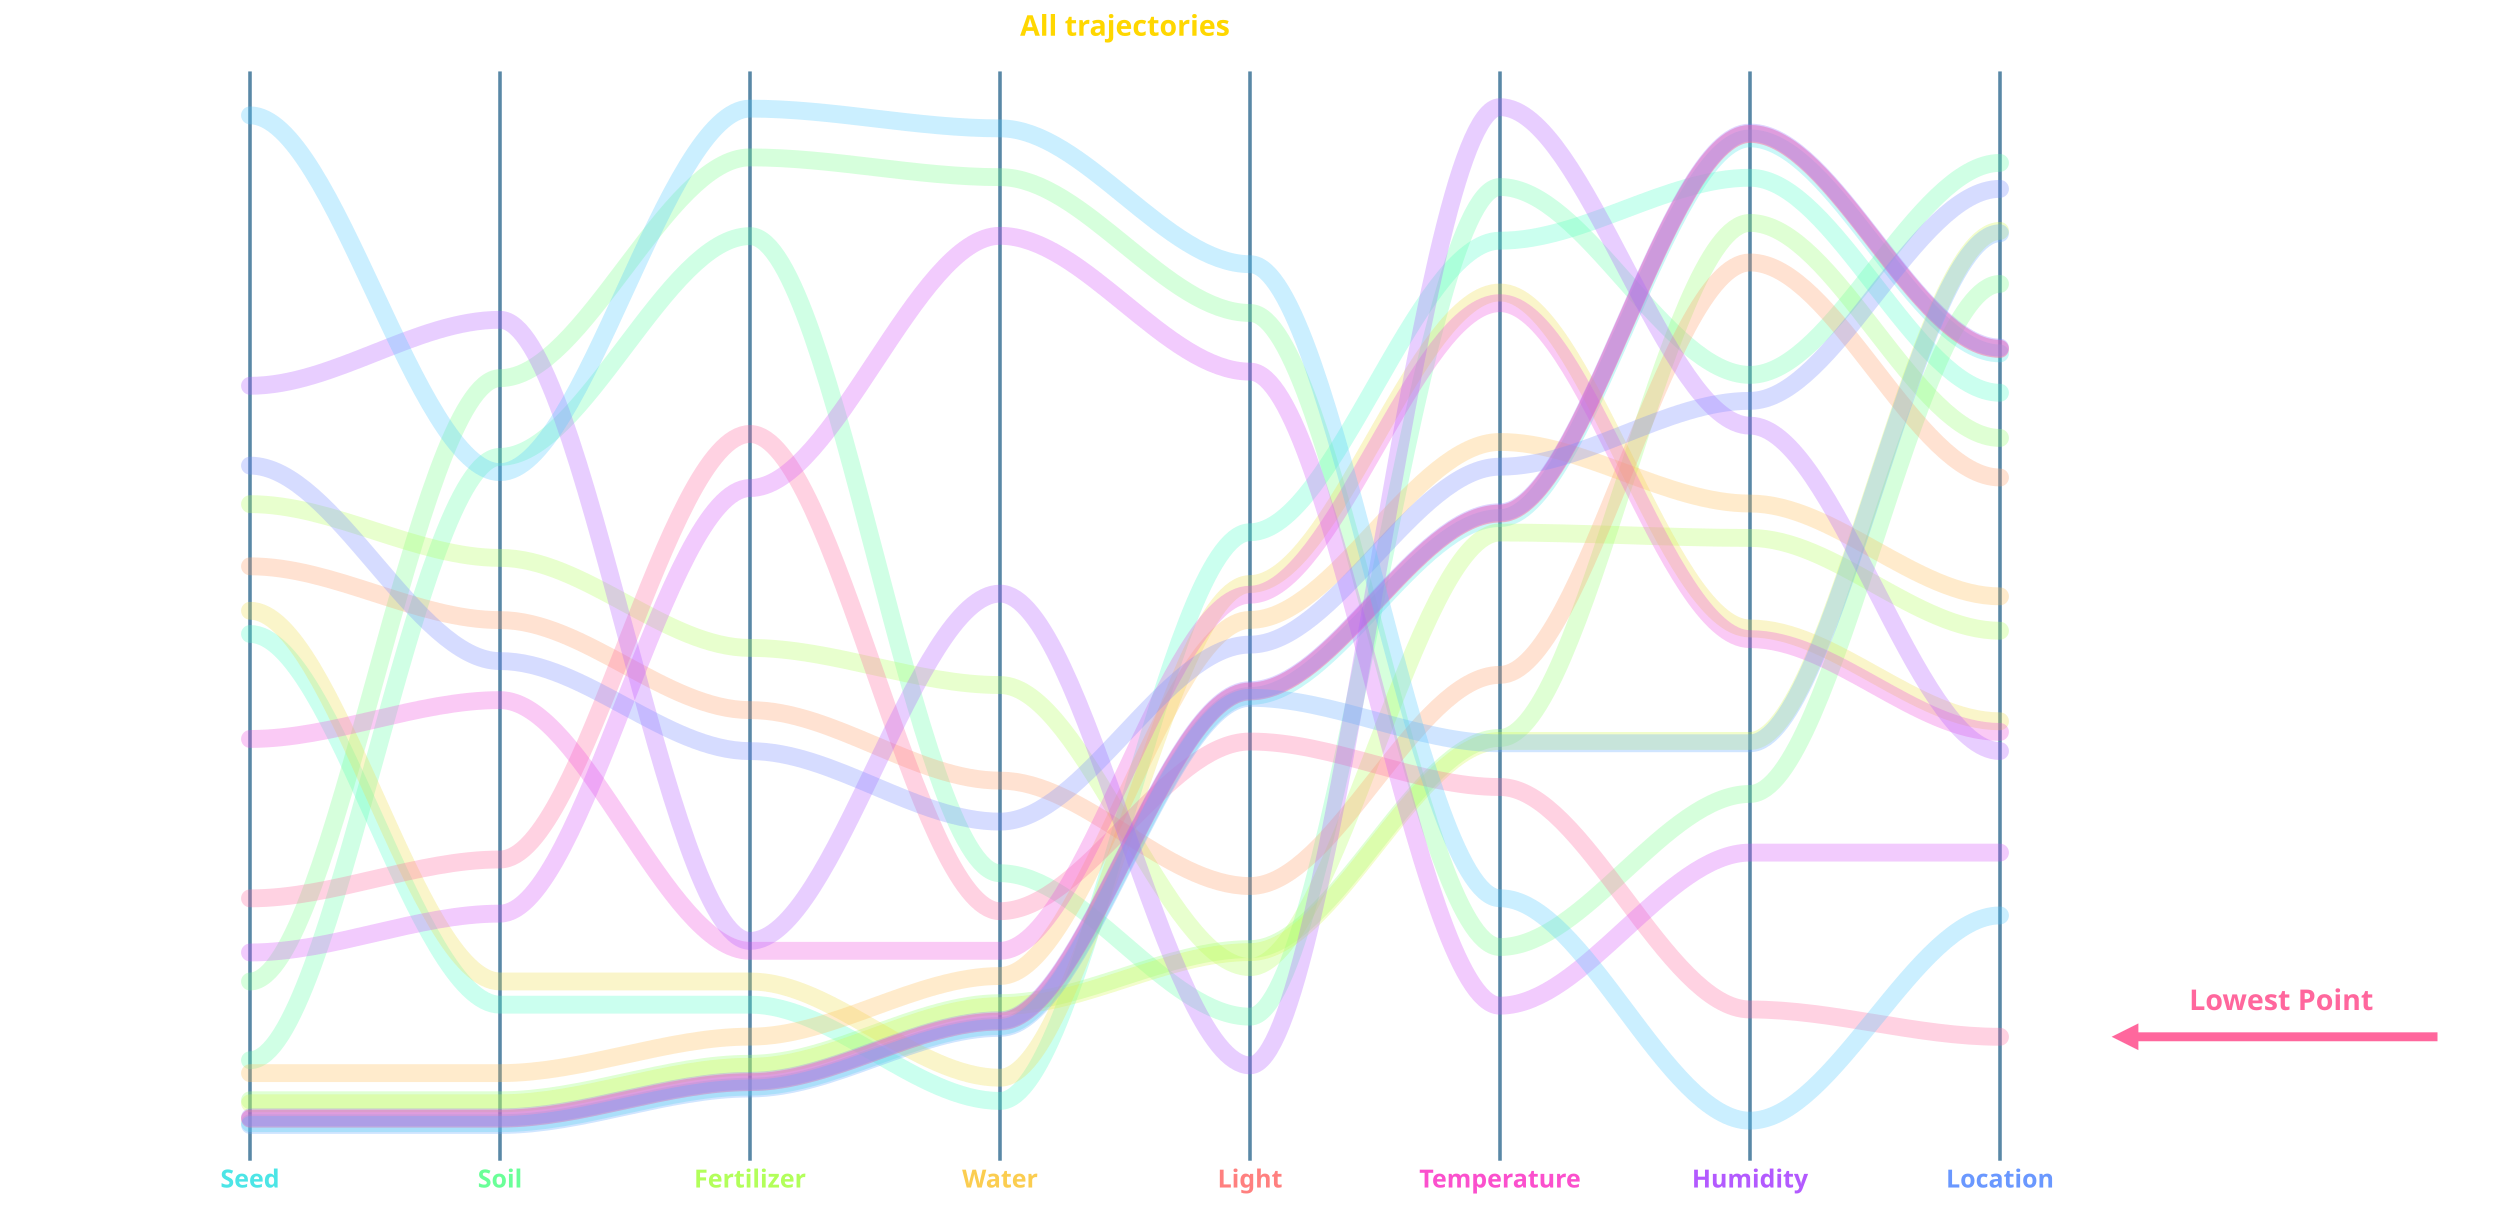
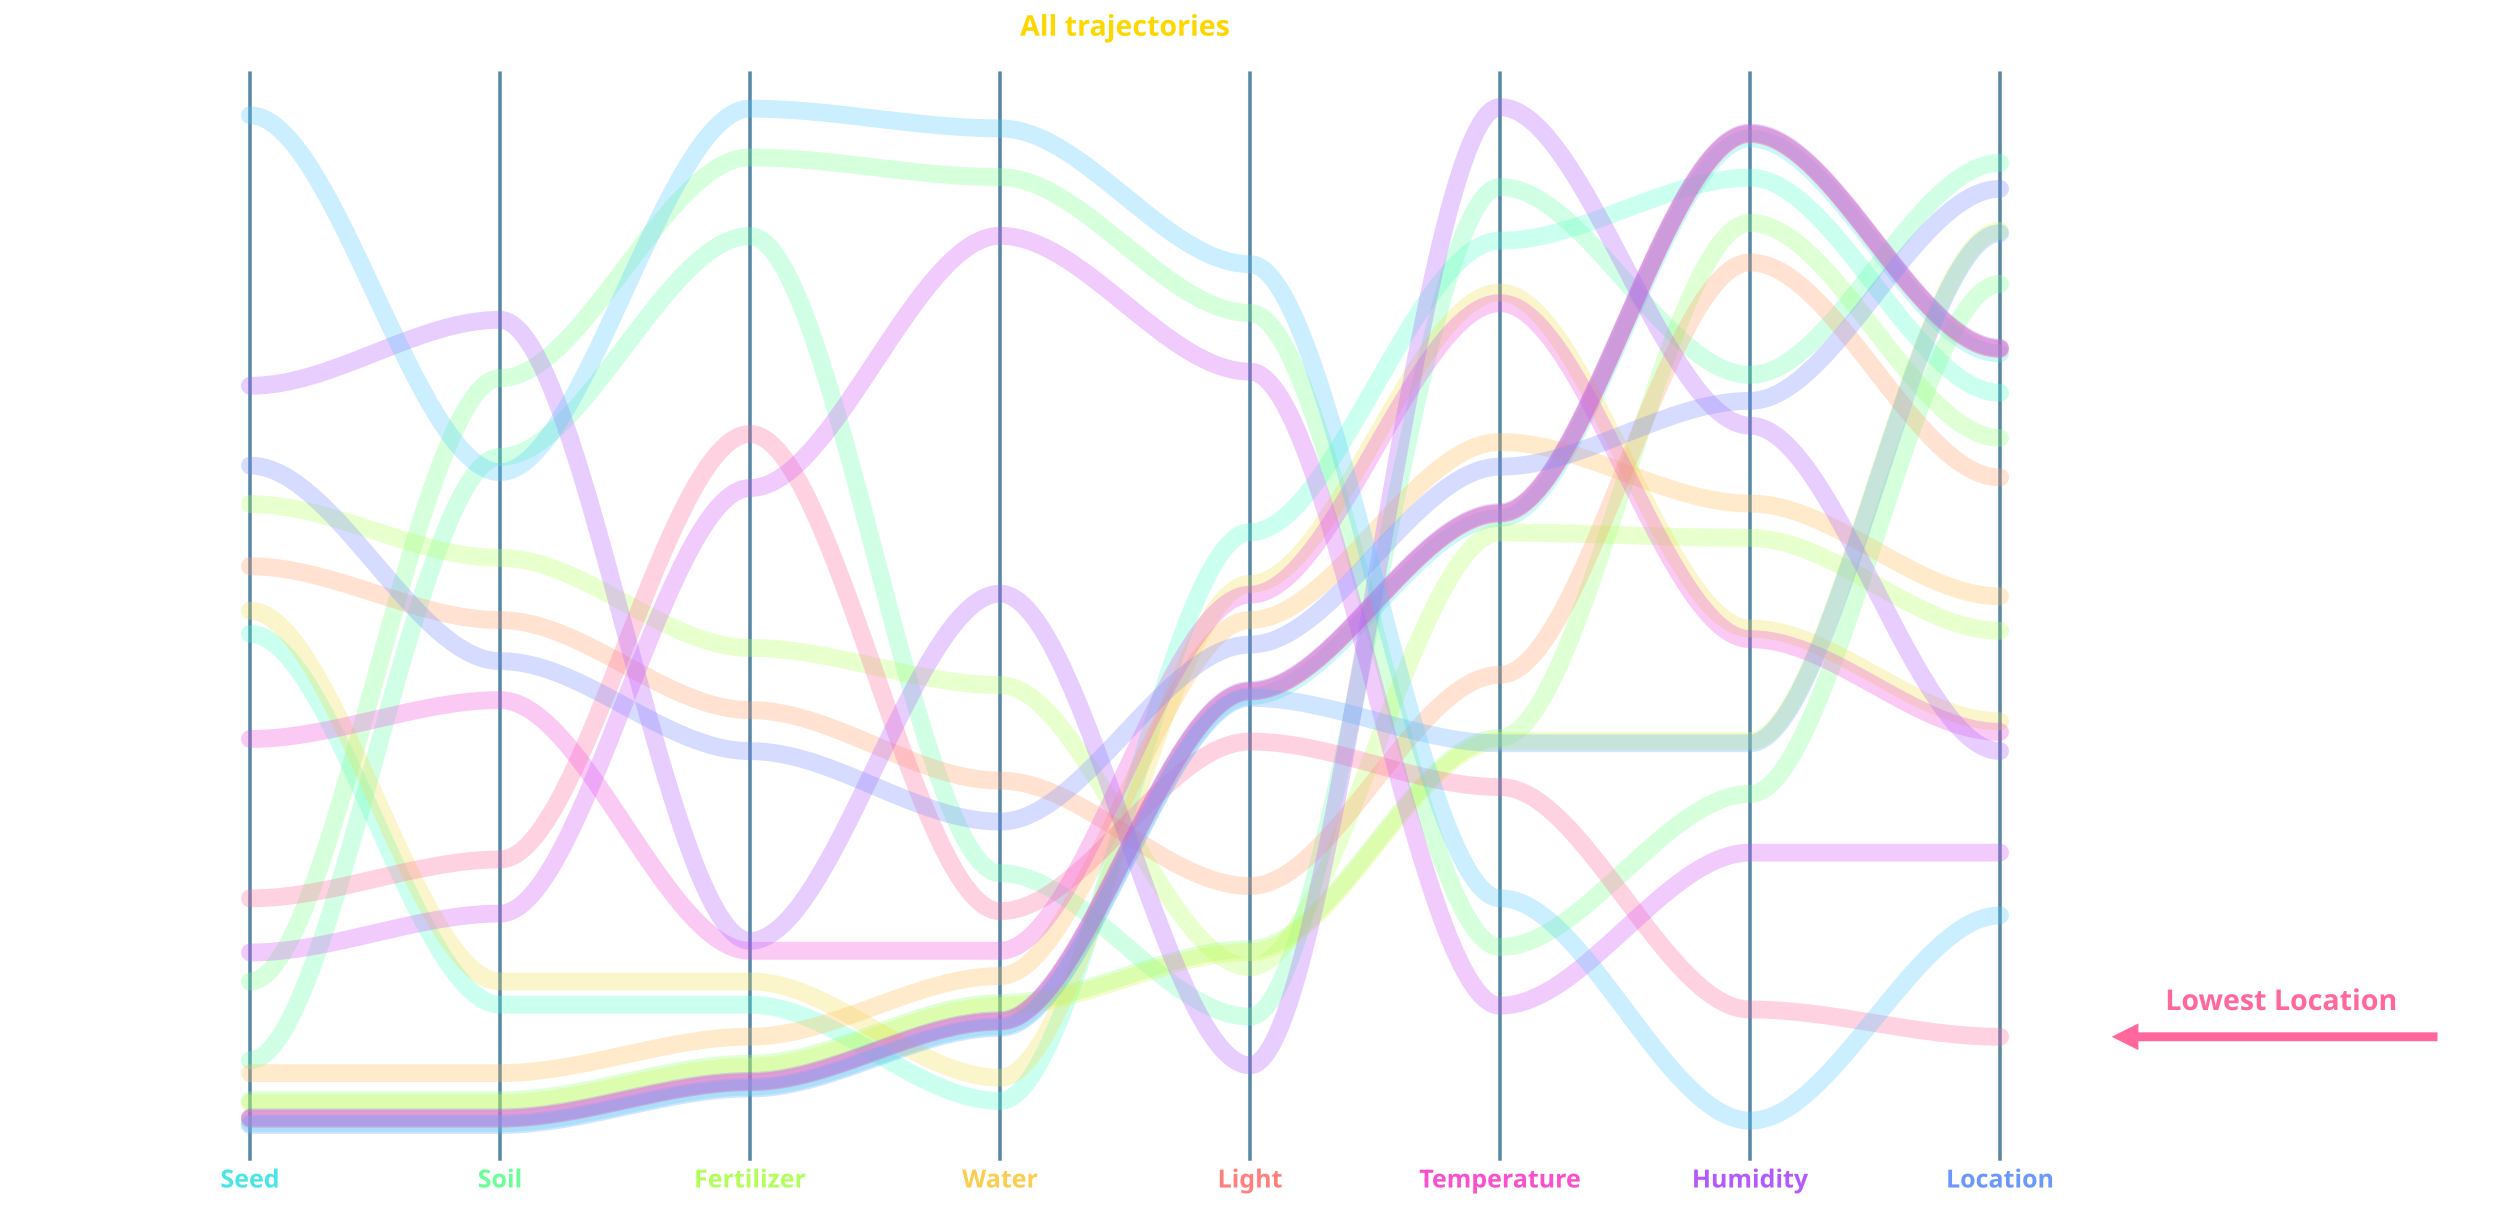
<svg xmlns="http://www.w3.org/2000/svg" baseProfile="full" height="680" version="1.1" width="1400">
  <defs>
    <style type="text/css">.curve_00{stroke:#4ce5e6;opacity:0.3;}
.curve_00:hover{opacity:1;}</style>
    <style type="text/css">.curve_01{stroke:#51fec8;opacity:0.3;}
.curve_01:hover{opacity:1;}</style>
    <style type="text/css">.curve_02{stroke:#60ffa8;opacity:0.3;}
.curve_02:hover{opacity:1;}</style>
    <style type="text/css">.curve_03{stroke:#77ff89;opacity:0.3;}
.curve_03:hover{opacity:1;}</style>
    <style type="text/css">.curve_04{stroke:#93ff6e;opacity:0.3;}
.curve_04:hover{opacity:1;}</style>
    <style type="text/css">.curve_05{stroke:#b2ff5a;opacity:0.3;}
.curve_05:hover{opacity:1;}</style>
    <style type="text/css">.curve_06{stroke:#d2f74f;opacity:0.3;}
.curve_06:hover{opacity:1;}</style>
    <style type="text/css">.curve_07{stroke:#eedc4d;opacity:0.3;}
.curve_07:hover{opacity:1;}</style>
    <style type="text/css">.curve_08{stroke:#ffbd55;opacity:0.3;}
.curve_08:hover{opacity:1;}</style>
    <style type="text/css">.curve_09{stroke:#ff9d67;opacity:0.3;}
.curve_09:hover{opacity:1;}</style>
    <style type="text/css">.curve_10{stroke:#ff807f;opacity:0.3;}
.curve_10:hover{opacity:1;}</style>
    <style type="text/css">.curve_11{stroke:#ff679d;opacity:0.3;}
.curve_11:hover{opacity:1;}</style>
    <style type="text/css">.curve_12{stroke:#ff55bd;opacity:0.3;}
.curve_12:hover{opacity:1;}</style>
    <style type="text/css">.curve_13{stroke:#ee4ddc;opacity:0.3;}
.curve_13:hover{opacity:1;}</style>
    <style type="text/css">.curve_14{stroke:#d24ff7;opacity:0.3;}
.curve_14:hover{opacity:1;}</style>
    <style type="text/css">.curve_15{stroke:#b35aff;opacity:0.3;}
.curve_15:hover{opacity:1;}</style>
    <style type="text/css">.curve_16{stroke:#936eff;opacity:0.3;}
.curve_16:hover{opacity:1;}</style>
    <style type="text/css">.curve_17{stroke:#7789ff;opacity:0.3;}
.curve_17:hover{opacity:1;}</style>
    <style type="text/css">.curve_18{stroke:#60a8ff;opacity:0.3;}
.curve_18:hover{opacity:1;}</style>
    <style type="text/css">.curve_19{stroke:#51c8fe;opacity:0.3;}
.curve_19:hover{opacity:1;}</style>
    <marker id="arrowhead" markerHeight="3" markerWidth="3" orient="auto" refX="5" refY="5" viewBox="0 0 10 10">
      <path d="M 0 0 L 10 5 L 0 10 Z" fill="#ff679d" stroke-width="0" />
    </marker>
  </defs>
  <text fill="#FFD700" font-family="Fira Code" font-size="16px" font-weight="bold" text-anchor="middle" x="630.0" y="20.0">All trajectories</text>
  <g>
    <text fill="#4ce5e6" font-family="Fira Code" font-size="14px" font-weight="bold" text-anchor="middle" x="140.0" y="665.0">Seed</text>
    <text fill="#6aff98" font-family="Fira Code" font-size="14px" font-weight="bold" text-anchor="middle" x="280.0" y="665.0">Soil</text>
    <text fill="#b2ff5a" font-family="Fira Code" font-size="14px" font-weight="bold" text-anchor="middle" x="420.0" y="665.0">Fertilizer</text>
    <text fill="#fbcd50" font-family="Fira Code" font-size="14px" font-weight="bold" text-anchor="middle" x="560.0" y="665.0">Water</text>
    <text fill="#ff807f" font-family="Fira Code" font-size="14px" font-weight="bold" text-anchor="middle" x="700.0" y="665.0">Light</text>
    <text fill="#fb50cd" font-family="Fira Code" font-size="14px" font-weight="bold" text-anchor="middle" x="840.0" y="665.0">Temperature</text>
    <text fill="#b35aff" font-family="Fira Code" font-size="14px" font-weight="bold" text-anchor="middle" x="980.0" y="665.0">Humidity</text>
    <text fill="#6a98ff" font-family="Fira Code" font-size="14px" font-weight="bold" text-anchor="middle" x="1120.0" y="665.0">Location</text>
  </g>
  <g id="grid" stroke="#5988a6" stroke-width="2">
    <line x1="140.0" x2="140.0" y1="40" y2="650" />
    <line x1="280.0" x2="280.0" y1="40" y2="650" />
    <line x1="420.0" x2="420.0" y1="40" y2="650" />
    <line x1="560.0" x2="560.0" y1="40" y2="650" />
    <line x1="700.0" x2="700.0" y1="40" y2="650" />
    <line x1="840.0" x2="840.0" y1="40" y2="650" />
    <line x1="980.0" x2="980.0" y1="40" y2="650" />
    <line x1="1120.0" x2="1120.0" y1="40" y2="650" />
  </g>
  <g class="curve_00">
    <path d="M 140.0 628.975 C 186.667 628.975 233.333 628.975 280.0 628.975 C 326.667 628.975 373.333 608.54 420.0 608.54 C 466.667 608.54 513.333 574.586 560.0 574.586 C 606.667 574.586 653.333 389.746 700.0 389.746 C 746.667 389.746 793.333 290.108 840.0 290.108 C 886.667 290.108 933.333 77.493 980.0 77.493 C 1026.667 77.493 1073.333 197.901 1120.0 197.901" fill="none" stroke="#4ce5e6" stroke-linecap="round" stroke-width="10" />
  </g>
  <g class="curve_01">
    <path d="M 140.0 355.022 C 186.667 355.022 233.333 562.61 280.0 562.61 C 326.667 562.61 373.333 562.61 420.0 562.61 C 466.667 562.61 513.333 616.527 560.0 616.527 C 606.667 616.527 653.333 298.057 700.0 298.057 C 746.667 298.057 793.333 134.782 840.0 134.782 C 886.667 134.782 933.333 99.542 980.0 99.542 C 1026.667 99.542 1073.333 219.95 1120.0 219.95" fill="none" stroke="#51fec8" stroke-linecap="round" stroke-width="10" />
  </g>
  <g class="curve_02">
    <path d="M 140.0 593.728 C 186.667 593.728 233.333 255.858 280.0 255.858 C 326.667 255.858 373.333 132.232 420.0 132.232 C 466.667 132.232 513.333 489.004 560.0 489.004 C 606.667 489.004 653.333 569.322 700.0 569.322 C 746.667 569.322 793.333 104.715 840.0 104.715 C 886.667 104.715 933.333 209.934 980.0 209.934 C 1026.667 209.934 1073.333 91.226 1120.0 91.226" fill="none" stroke="#60ffa8" stroke-linecap="round" stroke-width="10" />
  </g>
  <g class="curve_03">
    <path d="M 140.0 549.638 C 186.667 549.638 233.333 211.768 280.0 211.768 C 326.667 211.768 373.333 88.142 420.0 88.142 C 466.667 88.142 513.333 99.203 560.0 99.203 C 606.667 99.203 653.333 175.261 700.0 175.261 C 746.667 175.261 793.333 530.328 840.0 530.328 C 886.667 530.328 933.333 444.609 980.0 444.609 C 1026.667 444.609 1073.333 158.991 1120.0 158.991" fill="none" stroke="#77ff89" stroke-linecap="round" stroke-width="10" />
  </g>
  <g class="curve_04">
    <path d="M 140.0 616.159 C 186.667 616.159 233.333 616.159 280.0 616.159 C 326.667 616.159 373.333 595.724 420.0 595.724 C 466.667 595.724 513.333 561.77 560.0 561.77 C 606.667 561.77 653.333 531.509 700.0 531.509 C 746.667 531.509 793.333 413.247 840.0 413.247 C 886.667 413.247 933.333 124.837 980.0 124.837 C 1026.667 124.837 1073.333 245.245 1120.0 245.245" fill="none" stroke="#93ff6e" stroke-linecap="round" stroke-width="10" />
  </g>
  <g class="curve_05">
    <path d="M 140.0 282.318 C 186.667 282.318 233.333 312.419 280.0 312.419 C 326.667 312.419 373.333 362.829 420.0 362.829 C 466.667 362.829 513.333 383.618 560.0 383.618 C 606.667 383.618 653.333 541.571 700.0 541.571 C 746.667 541.571 793.333 298.199 840.0 298.199 C 886.667 298.199 933.333 301.238 980.0 301.238 C 1026.667 301.238 1073.333 353.215 1120.0 353.215" fill="none" stroke="#b2ff5a" stroke-linecap="round" stroke-width="10" />
  </g>
  <g class="curve_06">
    <path d="M 140.0 617.841 C 186.667 617.841 233.333 617.841 280.0 617.841 C 326.667 617.841 373.333 597.406 420.0 597.406 C 466.667 597.406 513.333 563.452 560.0 563.452 C 606.667 563.452 653.333 533.191 700.0 533.191 C 746.667 533.191 793.333 414.93 840.0 414.93 C 886.667 414.93 933.333 414.93 980.0 414.93 C 1026.667 414.93 1073.333 129.312 1120.0 129.312" fill="none" stroke="#d2f74f" stroke-linecap="round" stroke-width="10" />
  </g>
  <g class="curve_07">
    <path d="M 140.0 342.022 C 186.667 342.022 233.333 549.61 280.0 549.61 C 326.667 549.61 373.333 549.61 420.0 549.61 C 466.667 549.61 513.333 603.527 560.0 603.527 C 606.667 603.527 653.333 327.074 700.0 327.074 C 746.667 327.074 793.333 163.799 840.0 163.799 C 886.667 163.799 933.333 351.946 980.0 351.946 C 1026.667 351.946 1073.333 403.923 1120.0 403.923" fill="none" stroke="#eedc4d" stroke-linecap="round" stroke-width="10" />
  </g>
  <g class="curve_08">
    <path d="M 140.0 600.959 C 186.667 600.959 233.333 600.959 280.0 600.959 C 326.667 600.959 373.333 580.524 420.0 580.524 C 466.667 580.524 513.333 546.57 560.0 546.57 C 606.667 546.57 653.333 347.149 700.0 347.149 C 746.667 347.149 793.333 247.51 840.0 247.51 C 886.667 247.51 933.333 281.98 980.0 281.98 C 1026.667 281.98 1073.333 333.957 1120.0 333.957" fill="none" stroke="#ffbd55" stroke-linecap="round" stroke-width="10" />
  </g>
  <g class="curve_09">
    <path d="M 140.0 317.144 C 186.667 317.144 233.333 347.245 280.0 347.245 C 326.667 347.245 373.333 397.654 420.0 397.654 C 466.667 397.654 513.333 437.141 560.0 437.141 C 606.667 437.141 653.333 496.18 700.0 496.18 C 746.667 496.18 793.333 377.918 840.0 377.918 C 886.667 377.918 933.333 146.981 980.0 146.981 C 1026.667 146.981 1073.333 267.389 1120.0 267.389" fill="none" stroke="#ff9d67" stroke-linecap="round" stroke-width="10" />
  </g>
  <g class="curve_10">
    <path d="M 140.0 626.431 C 186.667 626.431 233.333 626.431 280.0 626.431 C 326.667 626.431 373.333 605.996 420.0 605.996 C 466.667 605.996 513.333 572.042 560.0 572.042 C 606.667 572.042 653.333 387.202 700.0 387.202 C 746.667 387.202 793.333 287.564 840.0 287.564 C 886.667 287.564 933.333 74.949 980.0 74.949 C 1026.667 74.949 1073.333 195.357 1120.0 195.357" fill="none" stroke="#ff807f" stroke-linecap="round" stroke-width="10" />
  </g>
  <g class="curve_11">
    <path d="M 140.0 503.087 C 186.667 503.087 233.333 481.321 280.0 481.321 C 326.667 481.321 373.333 243.016 420.0 243.016 C 466.667 243.016 513.333 510.264 560.0 510.264 C 606.667 510.264 653.333 415.26 700.0 415.26 C 746.667 415.26 793.333 440.732 840.0 440.732 C 886.667 440.732 933.333 565.297 980.0 565.297 C 1026.667 565.297 1073.333 580.602 1120.0 580.602" fill="none" stroke="#ff679d" stroke-linecap="round" stroke-width="10" />
  </g>
  <g class="curve_12">
    <path d="M 140.0 626.456 C 186.667 626.456 233.333 626.456 280.0 626.456 C 326.667 626.456 373.333 606.021 420.0 606.021 C 466.667 606.021 513.333 572.067 560.0 572.067 C 606.667 572.067 653.333 387.227 700.0 387.227 C 746.667 387.227 793.333 287.589 840.0 287.589 C 886.667 287.589 933.333 74.974 980.0 74.974 C 1026.667 74.974 1073.333 195.382 1120.0 195.382" fill="none" stroke="#ff55bd" stroke-linecap="round" stroke-width="10" />
  </g>
  <g class="curve_13">
    <path d="M 140.0 413.823 C 186.667 413.823 233.333 392.057 280.0 392.057 C 326.667 392.057 373.333 532.454 420.0 532.454 C 466.667 532.454 513.333 532.454 560.0 532.454 C 606.667 532.454 653.333 333.033 700.0 333.033 C 746.667 333.033 793.333 169.758 840.0 169.758 C 886.667 169.758 933.333 357.905 980.0 357.905 C 1026.667 357.905 1073.333 409.882 1120.0 409.882" fill="none" stroke="#ee4ddc" stroke-linecap="round" stroke-width="10" />
  </g>
  <g class="curve_14">
    <path d="M 140.0 533.391 C 186.667 533.391 233.333 511.625 280.0 511.625 C 326.667 511.625 373.333 273.32 420.0 273.32 C 466.667 273.32 513.333 132.054 560.0 132.054 C 606.667 132.054 653.333 208.112 700.0 208.112 C 746.667 208.112 793.333 563.179 840.0 563.179 C 886.667 563.179 933.333 477.46 980.0 477.46 C 1026.667 477.46 1073.333 477.46 1120.0 477.46" fill="none" stroke="#d24ff7" stroke-linecap="round" stroke-width="10" />
  </g>
  <g class="curve_15">
    <path d="M 140.0 216.049 C 186.667 216.049 233.333 179.093 280.0 179.093 C 326.667 179.093 373.333 526.913 420.0 526.913 C 466.667 526.913 513.333 332.431 560.0 332.431 C 606.667 332.431 653.333 596.592 700.0 596.592 C 746.667 596.592 793.333 60 840.0 60 C 886.667 60 933.333 238.366 980.0 238.366 C 1026.667 238.366 1073.333 420.587 1120.0 420.587" fill="none" stroke="#b35aff" stroke-linecap="round" stroke-width="10" />
  </g>
  <g class="curve_16">
    <path d="M 140.0 625.721 C 186.667 625.721 233.333 625.721 280.0 625.721 C 326.667 625.721 373.333 605.286 420.0 605.286 C 466.667 605.286 513.333 571.332 560.0 571.332 C 606.667 571.332 653.333 386.492 700.0 386.492 C 746.667 386.492 793.333 286.854 840.0 286.854 C 886.667 286.854 933.333 74.239 980.0 74.239 C 1026.667 74.239 1073.333 194.647 1120.0 194.647" fill="none" stroke="#936eff" stroke-linecap="round" stroke-width="10" />
  </g>
  <g class="curve_17">
    <path d="M 140.0 260.743 C 186.667 260.743 233.333 370.209 280.0 370.209 C 326.667 370.209 373.333 420.618 420.0 420.618 C 466.667 420.618 513.333 460.105 560.0 460.105 C 606.667 460.105 653.333 360.985 700.0 360.985 C 746.667 360.985 793.333 261.347 840.0 261.347 C 886.667 261.347 933.333 224.473 980.0 224.473 C 1026.667 224.473 1073.333 105.765 1120.0 105.765" fill="none" stroke="#7789ff" stroke-linecap="round" stroke-width="10" />
  </g>
  <g class="curve_18">
    <path d="M 140.0 630.0 C 186.667 630.0 233.333 630.0 280.0 630.0 C 326.667 630.0 373.333 609.565 420.0 609.565 C 466.667 609.565 513.333 575.611 560.0 575.611 C 606.667 575.611 653.333 390.771 700.0 390.771 C 746.667 390.771 793.333 416.243 840.0 416.243 C 886.667 416.243 933.333 416.243 980.0 416.243 C 1026.667 416.243 1073.333 130.625 1120.0 130.625" fill="none" stroke="#60a8ff" stroke-linecap="round" stroke-width="10" />
  </g>
  <g class="curve_19">
    <path d="M 140.0 64.603 C 186.667 64.603 233.333 264.4 280.0 264.4 C 326.667 264.4 373.333 60.826 420.0 60.826 C 466.667 60.826 513.333 71.888 560.0 71.888 C 606.667 71.888 653.333 147.945 700.0 147.945 C 746.667 147.945 793.333 503.012 840.0 503.012 C 886.667 503.012 933.333 627.578 980.0 627.578 C 1026.667 627.578 1073.333 512.645 1120.0 512.645" fill="none" stroke="#51c8fe" stroke-linecap="round" stroke-width="10" />
  </g>
  <g>
    <line marker-end="url(#arrowhead)" stroke="#ff679d" stroke-width="5" x1="1365.0" x2="1190.0" y1="580.602" y2="580.602" />
-     <text fill="#ff679d" font-family="Fira Code" font-size="16px" font-weight="bold" text-anchor="middle" x="1277.5" y="565.602">Lowest Point</text>
+     <text fill="#ff679d" font-family="Fira Code" font-size="16px" font-weight="bold" text-anchor="middle" x="1277.5" y="565.602">Lowest Location</text>
  </g>
</svg>
